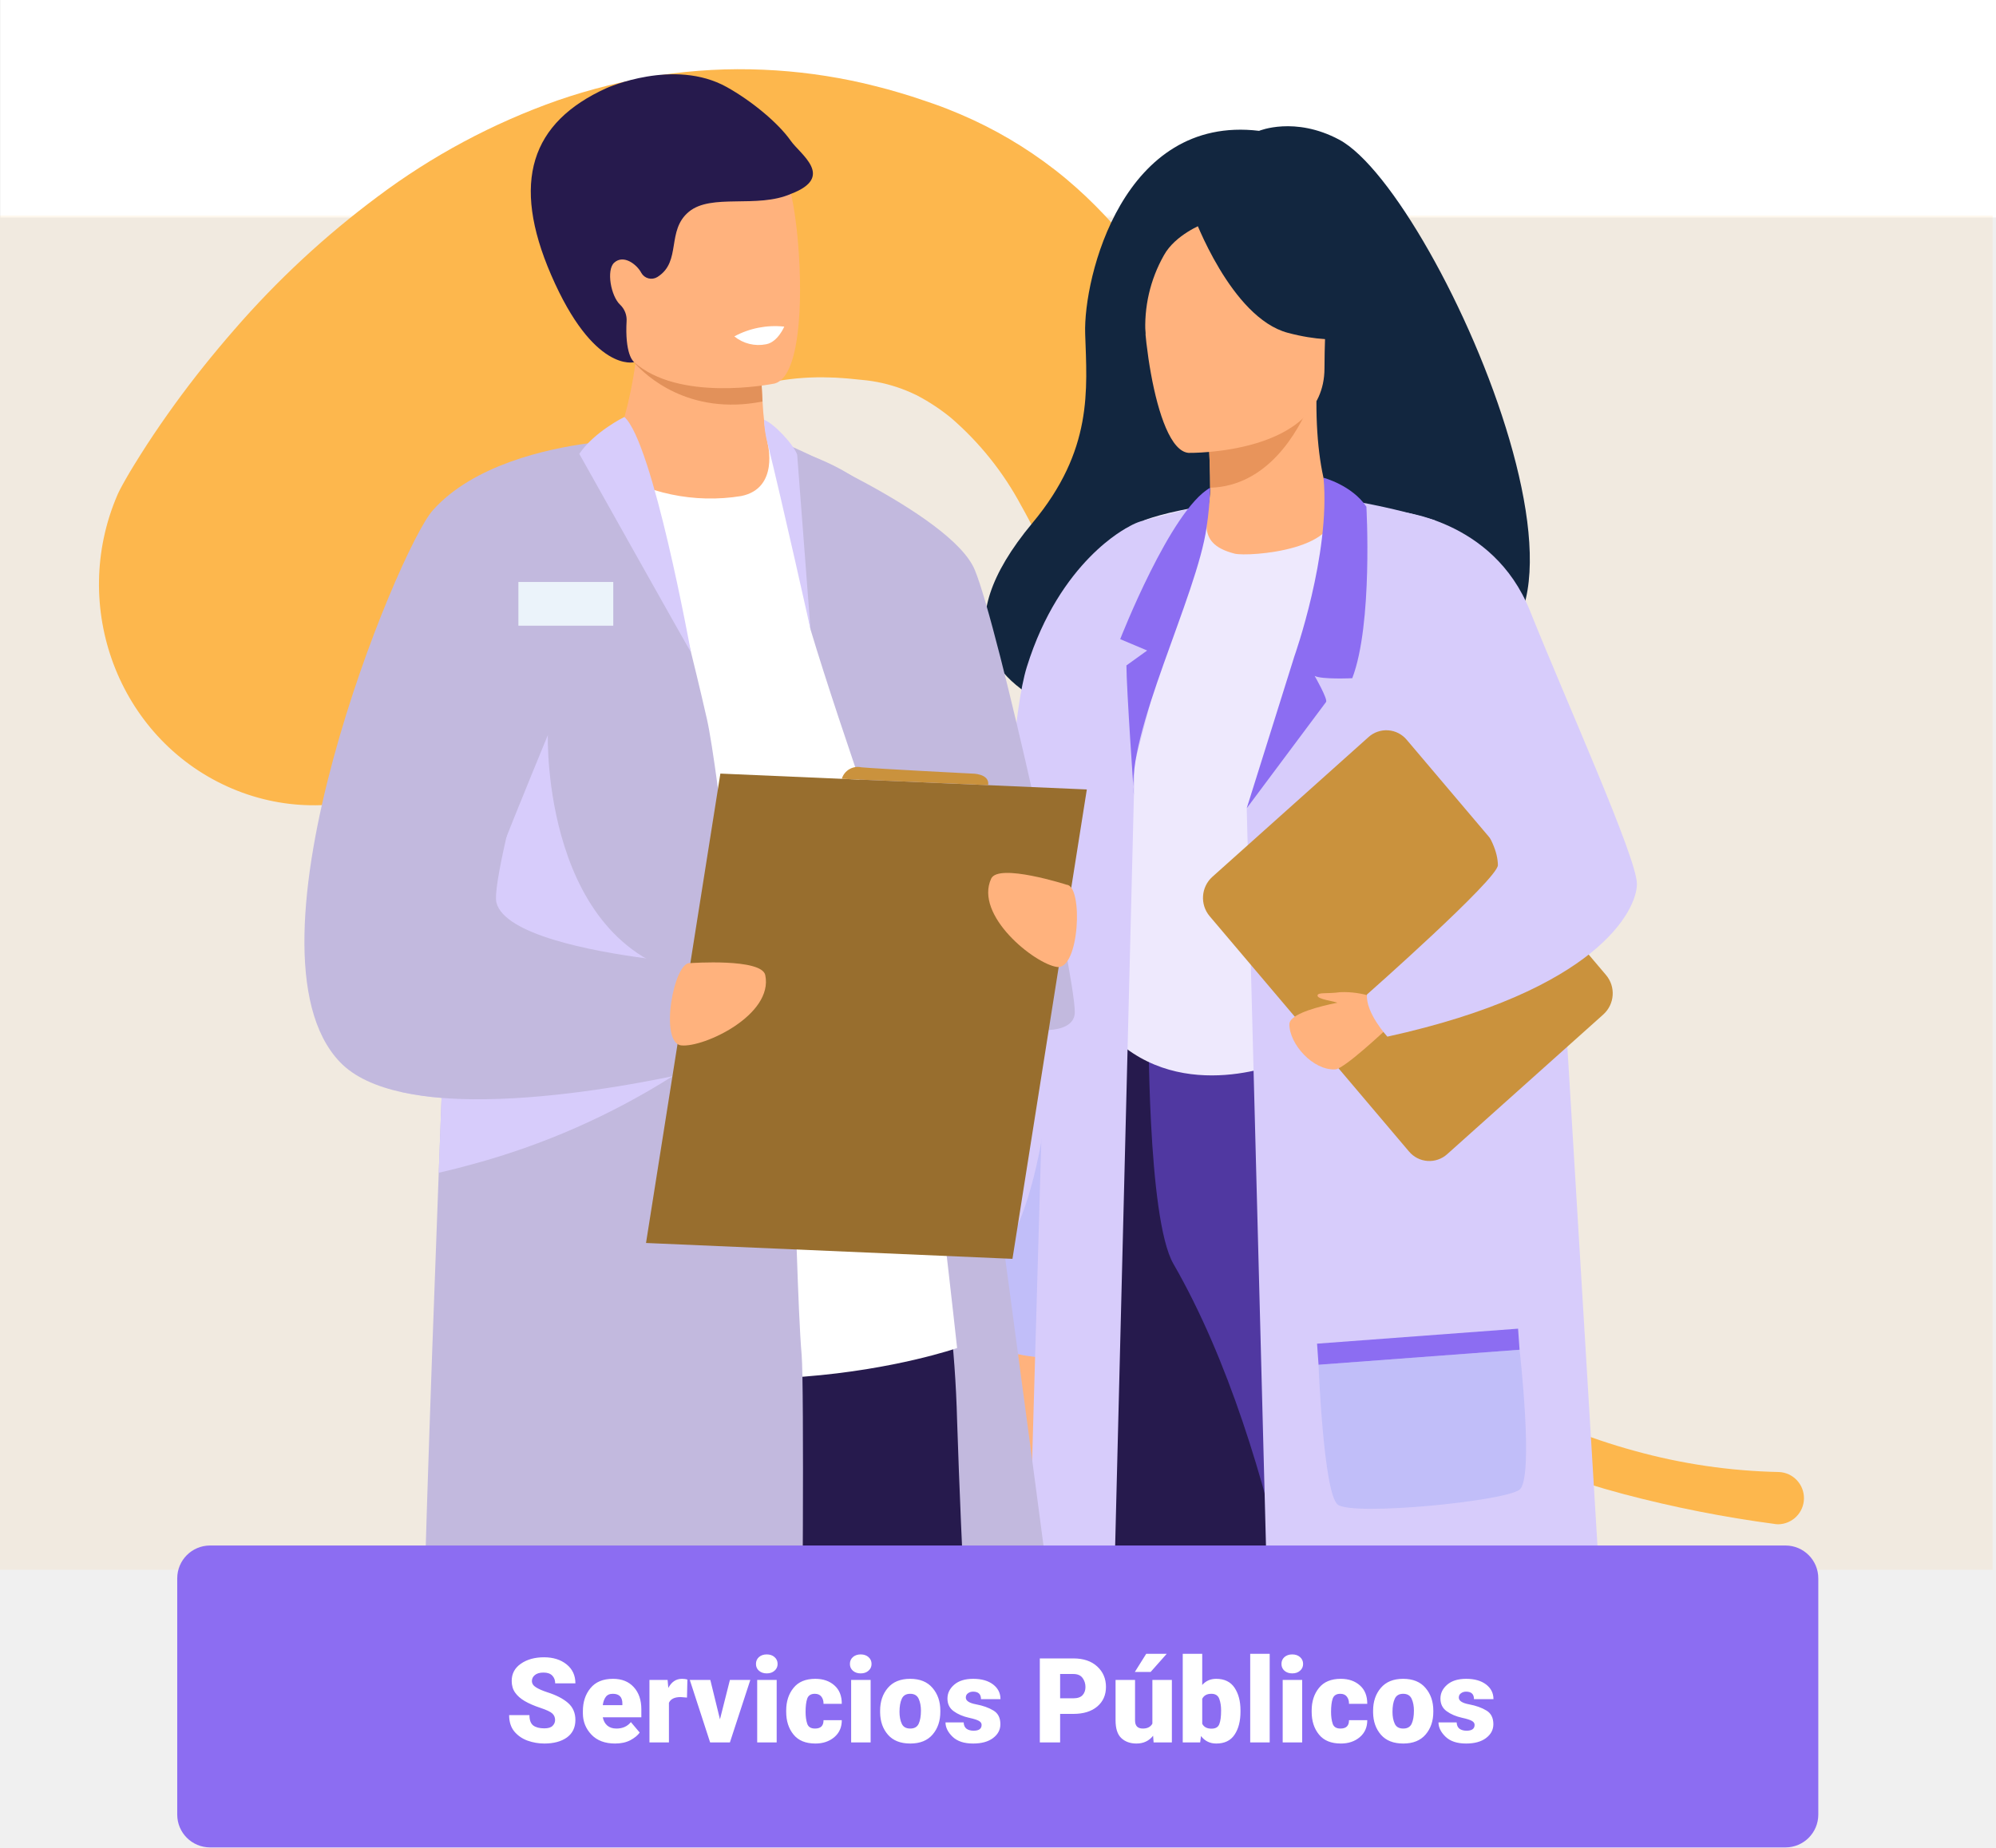
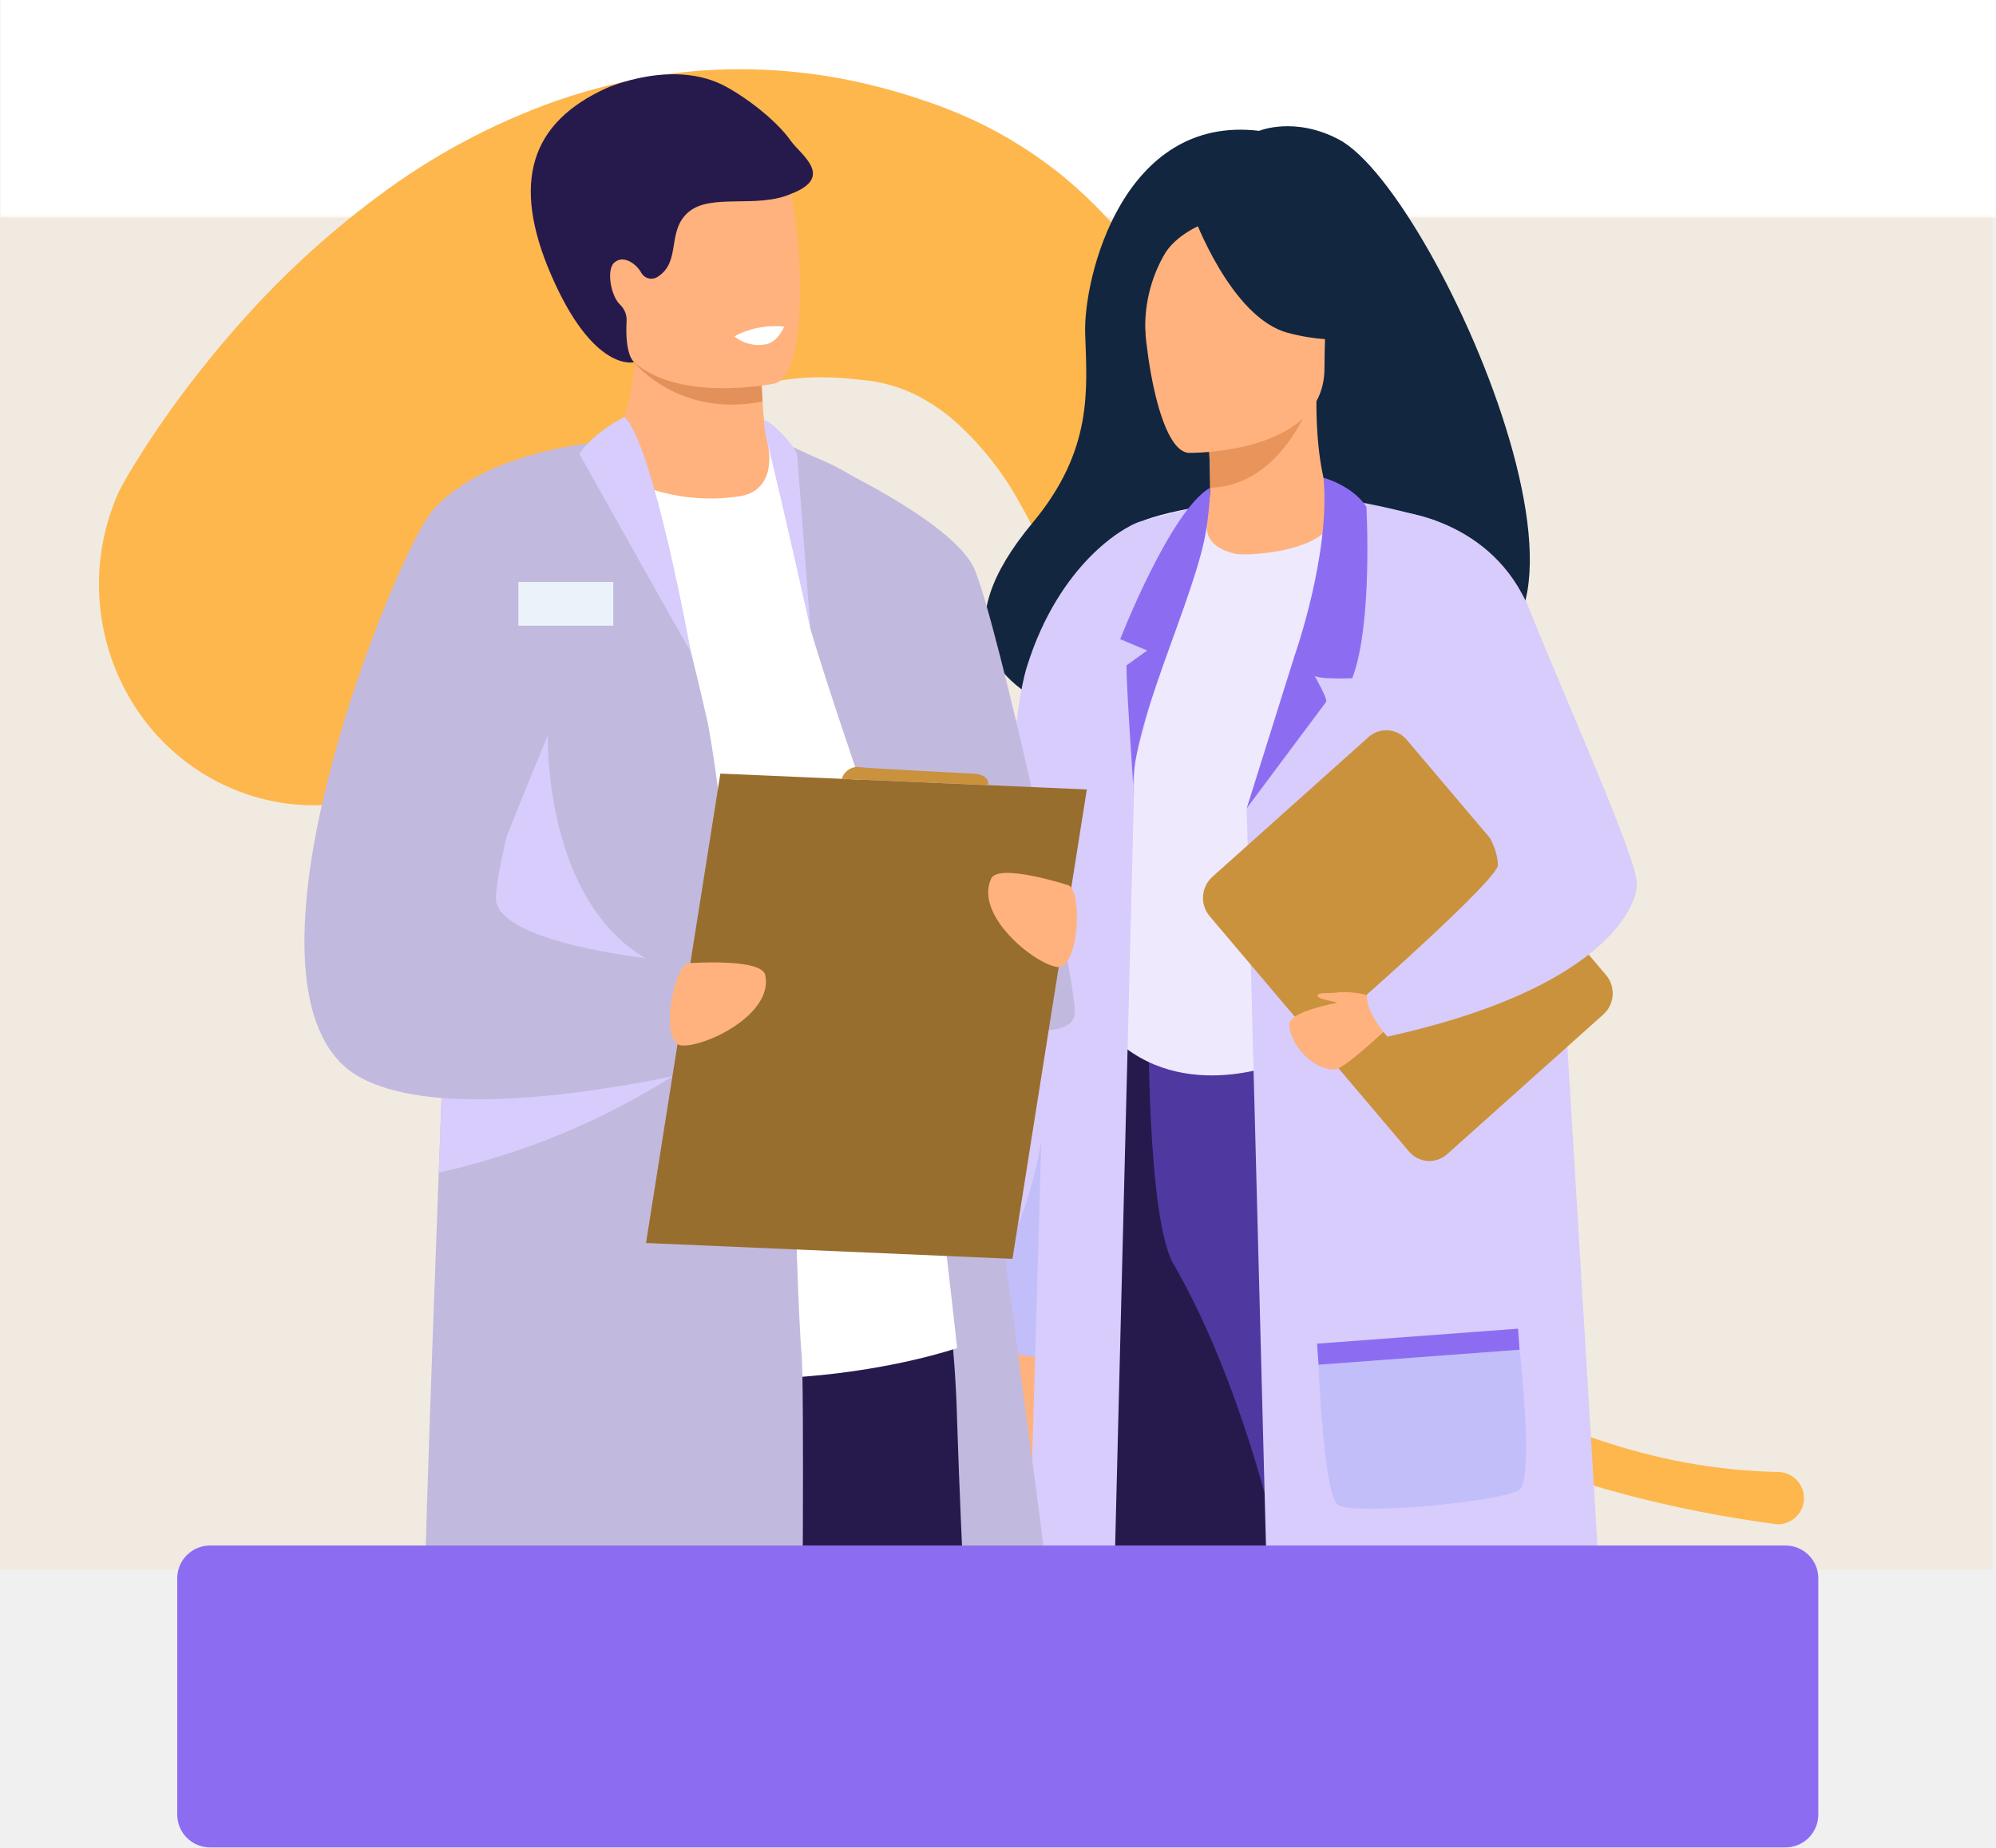
<svg xmlns="http://www.w3.org/2000/svg" width="304.072" height="281.481" viewBox="0 0 304.072 281.481">
  <defs>
    <clipPath id="clip-path">
      <rect id="Rectángulo_44120" data-name="Rectángulo 44120" width="293" height="239.183" fill="none" />
    </clipPath>
  </defs>
-   <g id="Grupo_132240" data-name="Grupo 132240" transform="translate(-1116.207 -516.519)">
+   <g id="Grupo_132220" data-name="Grupo 132220" transform="translate(-1116.207 -516.519)">
    <g id="Grupo_132120" data-name="Grupo 132120" transform="translate(1116.207 516.519)">
      <g id="Grupo_132135" data-name="Grupo 132135" transform="translate(0 0.001)">
        <rect id="Rectángulo_44119" data-name="Rectángulo 44119" width="304" height="33.139" transform="translate(0.072 0)" fill="#fff" />
        <g id="Image_Place_Holder" data-name="Image Place Holder" transform="translate(0 32.838)" opacity="0.1">
          <rect id="Image_Place_Holder-2" data-name="Image Place Holder-2" width="303.554" height="206.345" fill="#fdb74d" />
        </g>
      </g>
      <g id="Grupo_130838" data-name="Grupo 130838" transform="translate(6.038 0)">
        <g id="Grupo_132137" data-name="Grupo 132137" transform="translate(0 0)">
          <g id="Grupo_132136" data-name="Grupo 132136" clip-path="url(#clip-path)">
            <g id="Grupo_130781" data-name="Grupo 130781" transform="translate(9.038 10.543)">
              <path id="Trazado_138127" data-name="Trazado 138127" d="M1321.387,471a185.978,185.978,0,0,1-23.093-4.564,137.768,137.768,0,0,1-22.24-8.024A101.293,101.293,0,0,1,1255.44,445.8a72.57,72.57,0,0,1-9.1-8.657c-.69-.817-1.4-1.618-2.051-2.483-.33-.427-.668-.848-.991-1.284l-.949-1.331c-.642-.889-1.215-1.78-1.825-2.677-.567-.914-1.156-1.823-1.687-2.755a92.5,92.5,0,0,1-9.352-23.829c-2.091-8.149-3.393-16.259-4.659-24.05-.625-3.9-1.258-7.724-1.957-11.435-.342-1.86-.715-3.677-1.095-5.478-.2-.889-.391-1.786-.6-2.66l-.653-2.71c-1.825-7.542-3.713-14.832-5.974-21.713-1.128-3.437-2.341-6.768-3.671-9.945q-1-2.38-2.076-4.638c-.721-1.5-1.489-2.945-2.276-4.339a46.82,46.82,0,0,0-10.7-13.37,30.539,30.539,0,0,0-2.973-2.144c-.5-.322-1.009-.613-1.515-.9l-.761-.406c-.241-.112-.475-.232-.72-.337a23.52,23.52,0,0,0-6.056-1.8c-.522-.078-1.044-.147-1.569-.188l-1.991-.2c-.687-.071-1.363-.088-2.038-.141-.673-.033-1.337-.028-2-.051a39.16,39.16,0,0,0-7.546.7,35.245,35.245,0,0,0-6.833,2.021,35.964,35.964,0,0,0-6.25,3.284,52.631,52.631,0,0,0-11.265,10.1,80.387,80.387,0,0,0-9.447,14.052,87.583,87.583,0,0,0-3.787,7.968c-.561,1.348-1.082,2.7-1.544,4.011-.227.656-.438,1.3-.618,1.9-.089.3-.172.595-.23.846a3.242,3.242,0,0,0-.071.339c0,.038-.016.1,0,.106l.008.011s0,.025.022-.017l.1-.176c-7.307,17-26.639,24.7-43.18,17.187s-24.026-27.383-16.719-44.387l.081-.187.248-.511.177-.341.3-.558.554-.984c.358-.632.707-1.208,1.055-1.78.693-1.141,1.386-2.225,2.071-3.29,1.381-2.119,2.785-4.149,4.225-6.141,2.878-3.976,5.923-7.76,9.13-11.442a137.735,137.735,0,0,1,21.772-20.213,102.226,102.226,0,0,1,27.441-14.685,88.06,88.06,0,0,1,15.529-3.831,81.53,81.53,0,0,1,15.845-.845,84.224,84.224,0,0,1,15.271,2.064c1.221.305,2.444.588,3.644.919,1.192.347,2.393.673,3.562,1.054l1.747.58c.592.2,1.126.376,1.819.622,1.317.463,2.618.976,3.9,1.525a65.1,65.1,0,0,1,14.453,8.487c.558.427,1.1.876,1.643,1.32.523.443,1.036.883,1.544,1.331,1.01.9,2,1.826,2.95,2.786a70.919,70.919,0,0,1,5.314,5.953,77.773,77.773,0,0,1,8.259,12.866,94.986,94.986,0,0,1,5.546,13.235,146,146,0,0,1,5.9,25.828c1.2,8.4,1.829,16.589,2.339,24.543l.192,3.107c.066,1.066.1,2.113.154,3.17.073,2.093.128,4.172.146,6.217.049,4.1,0,8.092-.023,12.009-.051,7.836-.091,15.384.522,22.676a76.288,76.288,0,0,0,4.374,20.884c.3.825.654,1.624.983,2.44l.544,1.2.271.6c.093.2.2.381.3.573l.6,1.143c.207.378.433.748.648,1.123.419.761.912,1.482,1.378,2.224.484.733.993,1.449,1.508,2.171.544.7,1.05,1.43,1.629,2.111l.851,1.035c.285.345.589.676.884,1.016.587.679,1.211,1.33,1.837,1.982s1.282,1.277,1.923,1.919,1.335,1.236,2.006,1.854c.7.585,1.388,1.184,2.1,1.761.719.558,1.424,1.152,2.165,1.695,1.462,1.112,2.971,2.161,4.523,3.163.773.5,1.549,1,2.343,1.473l1.189.716,1.212.676a91.564,91.564,0,0,0,20.569,8.388,89.025,89.025,0,0,0,21.981,3.221,3.984,3.984,0,0,1-.131,7.964,3.6,3.6,0,0,1-.423-.031Z" transform="translate(-1066.038 -249.335)" fill="#fdb74d" />
              <g id="Grupo_130952" data-name="Grupo 130952" transform="translate(31.298 0.773)">
                <g id="Grupo_130925" data-name="Grupo 130925" transform="translate(103.678 7.917)">
                  <g id="Grupo_130900" data-name="Grupo 130900" transform="translate(1.611 180.885)">
                    <path id="Trazado_138272" data-name="Trazado 138272" d="M1205.5,441.935s-3.6,12.993-2.747,16.241,4.642,9.309,6.327,9.094,0-20.785,0-20.785Z" transform="translate(-1202.624 -441.935)" fill="#ffb27d" />
                  </g>
                  <g id="Grupo_130901" data-name="Grupo 130901">
                    <path id="Trazado_138273" data-name="Trazado 138273" d="M1254.971,260.21c-6.773-3.613-12.2-1.343-12.2-1.343-20.729-2.5-26.776,22.343-26.495,30.9s1.231,17.734-8.027,28.84c-26.74,32.088,29.262,33.5,29.262,33.5.474-25.637,30.37-16.282,29.059-13.682C1304.89,347.882,1270.378,268.427,1254.971,260.21Z" transform="translate(-1201.013 -258.164)" fill="#12263f" />
                  </g>
                  <g id="Grupo_130902" data-name="Grupo 130902" transform="translate(1.741 61.123)">
                    <path id="Trazado_138274" data-name="Trazado 138274" d="M1202.766,443.923s.316,1.559,3.462,2.345a21.085,21.085,0,0,0,6.415.363c.619-.045,1.284-.1,1.984-.188,1.334-.15,2.813-.377,4.455-.694l-1.156-70.483,4.828-55s-10.307,5.008-15.362,21.246c-3.879,12.471-4.531,66.183-4.625,90.443C1202.738,439.285,1202.766,443.923,1202.766,443.923Z" transform="translate(-1202.754 -320.262)" fill="#d7ccfb" />
                  </g>
                  <g id="Grupo_130903" data-name="Grupo 130903" transform="translate(1.741 134.985)" opacity="0.3">
                    <path id="Trazado_138275" data-name="Trazado 138275" d="M1202.766,445.105s.316,1.558,3.462,2.345a21.086,21.086,0,0,0,6.415.363l-.928-52.51s-.766,28.671-8.947,37.829C1202.738,440.463,1202.766,445.105,1202.766,445.105Z" transform="translate(-1202.754 -395.303)" fill="#8c9df4" />
                  </g>
                  <g id="Grupo_130904" data-name="Grupo 130904" transform="translate(80.711 331.055)">
                    <path id="Trazado_138276" data-name="Trazado 138276" d="M1304.457,597.289s6.275,5.887,5.051,10.07-6.888,6.972-7.653,12.084-3.83,7.9-6.581,7.9H1282.14s-2.028-3.6,2.873-4.682,6.744-7.093,6.438-12.669a100.952,100.952,0,0,1,.459-13.013l10.408-2.478Z" transform="translate(-1281.724 -594.502)" fill="#23417c" />
                  </g>
                  <g id="Grupo_130905" data-name="Grupo 130905" transform="translate(14.574 336.343)">
                    <path id="Trazado_138277" data-name="Trazado 138277" d="M1251.342,599.874s2.258,24.94-.5,26.334l-35.258-.075s0-4.183,5.663-5.112,15.607-4.339,17.3-11.93S1251.342,599.874,1251.342,599.874Z" transform="translate(-1215.587 -599.874)" fill="#23417c" />
                  </g>
                  <g id="Grupo_130906" data-name="Grupo 130906" transform="translate(10.704 131.67)">
                    <path id="Trazado_138278" data-name="Trazado 138278" d="M1222.553,391.937s-10.166,32.525-10.82,43.6,19.431,157.312,20.239,162.413c.766,4.809,6.572,7.874,6.572,7.874a8.579,8.579,0,0,0,6.486.514c5.291-1.535,6.964-3.375,6.964-3.375s7.912-104.3,3.016-141.552a606.252,606.252,0,0,1-4.954-69.474Z" transform="translate(-1211.717 -391.935)" fill="#261a4d" />
                  </g>
                  <g id="Grupo_130907" data-name="Grupo 130907" transform="translate(24.914 130.703)">
                    <path id="Trazado_138279" data-name="Trazado 138279" d="M1265.62,390.952s15.506,21.388,16.948,35.844,2.267,65.24,5.348,79.334,14.394,41.216,14.394,85.175a8.574,8.574,0,0,1-4.808,3.862,38.809,38.809,0,0,1-4.227,1.2,6.592,6.592,0,0,1-7.434-3.628c-7.65-15.832-32.018-66.9-33.266-77.5-.885-7.5-6.076-52.53-22.858-81.662-4.029-6.994-3.787-37.481-3.787-37.481Z" transform="translate(-1225.927 -390.952)" fill="#5038a1" />
                  </g>
                  <g id="Grupo_130908" data-name="Grupo 130908" transform="translate(11.987 57.089)">
                    <path id="Trazado_138280" data-name="Trazado 138280" d="M1278.464,347.894a148.123,148.123,0,0,1,0,16.753c-.349,6.057-6.309,14.174-7.155,16.178-2.121,5.033-4.515,5.852-4.515,5.852l-18.513,4.665-1.551,10.188s-15.533,6.82-26.309-3.74c-9.377-9.187-8.522-37.94-4.771-53.041a118.063,118.063,0,0,1,9.49-25.592s13.916-5.645,38.558-1.429Z" transform="translate(-1213 -316.164)" fill="#eee9fd" />
                  </g>
                  <g id="Grupo_130909" data-name="Grupo 130909" transform="translate(39.874 57.095)">
                    <path id="Trazado_138281" data-name="Trazado 138281" d="M1257.036,316.17a104.115,104.115,0,0,1,12.52,2.953l3.491,43.866h-32.16l12.084-32.586Z" transform="translate(-1240.887 -316.17)" fill="#d7ccfb" />
                  </g>
                  <g id="Grupo_130910" data-name="Grupo 130910" transform="translate(39.874 95.186)">
                    <path id="Trazado_138282" data-name="Trazado 138282" d="M1240.887,363.6l3.53,135.153s17.618,8.6,51.277,0l-8.678-143.88Z" transform="translate(-1240.887 -354.869)" fill="#d7ccfb" />
                  </g>
                  <g id="Grupo_130911" data-name="Grupo 130911" transform="translate(33.215 92.027)">
                    <path id="Trazado_138283" data-name="Trazado 138283" d="M1295.228,394.954l-23.8,21.3a4.05,4.05,0,0,1-5.824-.413h0l-30.364-35.846a4.328,4.328,0,0,1,.4-5.987l23.8-21.3a4.05,4.05,0,0,1,5.824.412h0l30.364,35.846a4.325,4.325,0,0,1-.4,5.986Z" transform="translate(-1234.228 -351.66)" fill="#ca923d" />
                  </g>
                  <g id="Grupo_130912" data-name="Grupo 130912" transform="translate(46.37 132.634)">
                    <path id="Trazado_138284" data-name="Trazado 138284" d="M1260.022,392.914c-.338.093-12.639,1.575-12.639,4.191,0,3.022,3.606,7.069,7,6.879,1.377-.077,7.724-6.077,7.724-6.077Z" transform="translate(-1247.383 -392.914)" fill="#ffb27d" />
                  </g>
                  <g id="Grupo_130913" data-name="Grupo 130913" transform="translate(33.746 41.892)">
                    <path id="Trazado_138285" data-name="Trazado 138285" d="M1253.7,316.107c-1.4-3.49-2.217-8.8-2.194-15.383l-.93.188-15.627,3.181s.356,5.055.366,9.817v.119c.019,4.134-2.718,8.287,3.735,9.927C1241.051,324.464,1256.644,323.436,1253.7,316.107Z" transform="translate(-1234.76 -300.724)" fill="#ffb27d" />
                  </g>
                  <g id="Grupo_130914" data-name="Grupo 130914" transform="translate(33.941 42.08)">
                    <path id="Trazado_138286" data-name="Trazado 138286" d="M1234.954,304.1s.356,5.055.366,9.817c8.745-.254,13.368-8.454,15.261-13Z" transform="translate(-1234.954 -300.915)" fill="#e8945b" />
                  </g>
                  <g id="Grupo_130915" data-name="Grupo 130915" transform="translate(24.13 13.886)">
                    <path id="Trazado_138287" data-name="Trazado 138287" d="M1232.033,308.156s20.69.351,20.7-12.894,2.695-22.125-10.515-22.909-15.782,4.268-16.832,8.689S1226.652,307.723,1232.033,308.156Z" transform="translate(-1225.143 -272.272)" fill="#ffb27d" />
                  </g>
                  <g id="Grupo_130916" data-name="Grupo 130916" transform="translate(31.787 10.945)">
                    <path id="Trazado_138288" data-name="Trazado 138288" d="M1232.8,271.976s5.665,15.544,14.358,17.842,12.466-.1,12.466-.1a25.509,25.509,0,0,1-8.053-14.951S1237.073,264.579,1232.8,271.976Z" transform="translate(-1232.8 -269.283)" fill="#12263f" />
                  </g>
                  <g id="Grupo_130917" data-name="Grupo 130917" transform="translate(22.714 12.368)">
                    <path id="Trazado_138289" data-name="Trazado 138289" d="M1234.2,273.263s-4.2,1.614-5.93,4.763a21.907,21.907,0,0,0-2.8,12.163s-4.268-10.564.529-16.536C1231.092,267.311,1234.2,273.263,1234.2,273.263Z" transform="translate(-1223.727 -270.729)" fill="#12263f" />
                  </g>
                  <g id="Grupo_130918" data-name="Grupo 130918" transform="translate(50.663 131.932)">
                    <path id="Trazado_138290" data-name="Trazado 138290" d="M1260.022,392.9a13.711,13.711,0,0,0-4.919-.689c-1.97.284-3.427-.04-3.427.527s2.544.833,3.084,1.105S1260.022,392.9,1260.022,392.9Z" transform="translate(-1251.676 -392.201)" fill="#ffb27d" />
                  </g>
                  <g id="Grupo_130919" data-name="Grupo 130919" transform="translate(56.021 58.658)">
                    <path id="Trazado_138291" data-name="Trazado 138291" d="M1263.7,317.758s14.687,1.059,20.318,15.128,16.312,37.69,16.312,41.663-5.967,16.223-38.013,23.267c0,0-3.315-3.585-3.114-6.419,0,0,20-17.662,19.95-19.727-.1-3.9-3.28-9.056-20.843-27.118C1253.536,339.643,1263.7,317.758,1263.7,317.758Z" transform="translate(-1257.034 -317.758)" fill="#d7ccfb" />
                  </g>
                  <g id="Grupo_130920" data-name="Grupo 130920" transform="translate(39.874 53.563)">
                    <path id="Trazado_138292" data-name="Trazado 138292" d="M1248.154,339.764s5.513-15.511,4.436-27.183c0,0,4.3,1.114,6.528,4.406,0,0,1.009,17.851-2.151,26.133,0,0-4.706.217-5.733-.352,0,0,2.053,3.573,1.737,3.979s-12.084,16.185-12.084,16.185Z" transform="translate(-1240.887 -312.581)" fill="#8c6df2" />
                  </g>
                  <g id="Grupo_130921" data-name="Grupo 130921" transform="translate(6.385 57.795)">
                    <path id="Trazado_138293" data-name="Trazado 138293" d="M1223.827,356.071l-3.475,139s-8.215.325-12.954-4.872l4.321-150.611s4.523-18.124,13.423-20.416l8.9-2.292Z" transform="translate(-1207.398 -316.881)" fill="#d7ccfb" />
                  </g>
                  <g id="Grupo_130922" data-name="Grupo 130922" transform="translate(20.601 55.08)">
                    <path id="Trazado_138294" data-name="Trazado 138294" d="M1235.32,314.122a49.544,49.544,0,0,1-.545,6.021c-1.459,10.466-12.3,31.451-11.072,40.818,0,0-1.142-16.3-1.142-19.764l3.16-2.273-4.107-1.732S1229.28,317.523,1235.32,314.122Z" transform="translate(-1221.614 -314.122)" fill="#8c6df2" />
                  </g>
                  <g id="Grupo_130923" data-name="Grupo 130923" transform="translate(50.589 183.21)">
                    <path id="Rectángulo_41162" data-name="Rectángulo 41162" d="M1282.453,447.51l-30.624,2.284-.227-3.212,30.624-2.284Z" transform="translate(-1251.602 -444.298)" fill="#8c6df2" />
                  </g>
                  <g id="Grupo_130924" data-name="Grupo 130924" transform="translate(50.815 186.423)" opacity="0.3">
                    <path id="Trazado_138295" data-name="Trazado 138295" d="M1282.453,447.561s2.231,19.523,0,21.31-25.542,4.059-27.71,2.273-2.915-21.3-2.915-21.3Z" transform="translate(-1251.828 -447.561)" fill="#8c9df4" />
                  </g>
                </g>
                <g id="Grupo_130951" data-name="Grupo 130951">
                  <g id="Grupo_130949" data-name="Grupo 130949">
                    <g id="Grupo_130926" data-name="Grupo 130926" transform="translate(33.993 357.667)">
                      <path id="Trazado_138296" data-name="Trazado 138296" d="M1131.328,626.034h19.917a50.528,50.528,0,0,0-1.589-7.348,21.354,21.354,0,0,0-1.128-2.953c-1.937-3.974-14.239-1.446-14.239-1.446s-1.142,1.006-2.035,4.851A41.773,41.773,0,0,0,1131.328,626.034Z" transform="translate(-1131.328 -613.495)" fill="#233862" />
                    </g>
                    <g id="Grupo_130927" data-name="Grupo 130927" transform="translate(68.323 56.202)">
                      <path id="Trazado_138297" data-name="Trazado 138297" d="M1167.887,307.219s15.87,2.864,19.458,12.493S1211.2,484.876,1211.2,484.876s-10.036,8.176-31.581,5.24S1167.887,307.219,1167.887,307.219Z" transform="translate(-1165.658 -307.219)" fill="#c2b9de" />
                    </g>
                    <g id="Grupo_130928" data-name="Grupo 130928" transform="translate(94.172 349.982)">
                      <path id="Trazado_138298" data-name="Trazado 138298" d="M1191.509,620.091c.055,2.786.4,5.422,1.378,6.462h39.391c-.5-1.466-1.915-3.668-5.962-4.344-4.6-.765-11.759-3.039-15.941-7.579a12.293,12.293,0,0,1-3.086-5.746c-1.854-8.482-15.32,2.6-15.32,2.6A70.314,70.314,0,0,0,1191.509,620.091Z" transform="translate(-1191.507 -605.687)" fill="#233862" />
                    </g>
                    <g id="Grupo_130929" data-name="Grupo 130929" transform="translate(48.17 167.473)">
                      <path id="Trazado_138299" data-name="Trazado 138299" d="M1208.472,611.114c-4.4,1.444-12.814,5.851-18.16,3.778-3.454-1.338-22.761-58.749-24.013-83.862a66.012,66.012,0,0,0-.989-7.481c-1.144-6.481-3.143-15.386-5.448-25.214-6.178-26.331-14.535-59.271-14.354-69.8.28-16.339,47.374-3.425,47.374-3.425a179.494,179.494,0,0,1,3.885,32.812c1.279,38.523,4.8,103.594,14.363,148.783A3.887,3.887,0,0,1,1208.472,611.114Z" transform="translate(-1145.505 -420.266)" fill="#261a4d" />
                    </g>
                    <g id="Grupo_130930" data-name="Grupo 130930" transform="translate(25.621 169.899)">
                      <path id="Trazado_138300" data-name="Trazado 138300" d="M1175.786,428.632l-24.9,185.484s-10.934,2.711-19.437.541c0,0-7.289-98.649-6.682-122.5s-5.231-63.816,1.333-68.223S1175.786,428.632,1175.786,428.632Z" transform="translate(-1122.957 -422.731)" fill="#6bb7bf" />
                    </g>
                    <g id="Grupo_130931" data-name="Grupo 130931" transform="translate(25.623 53.674)">
                      <path id="Trazado_138301" data-name="Trazado 138301" d="M1122.958,315.68s26.164-17.391,44.929-8.5c2.99,1.416,6.4,5.372,8.844,8.138,6.783,7.683,20.037,129.738,20.037,129.738s-37.625,13.1-73.81-4.446Z" transform="translate(-1122.958 -304.65)" fill="#fff" />
                    </g>
                    <g id="Grupo_130932" data-name="Grupo 130932" transform="translate(72.041 55.761)">
                      <path id="Trazado_138302" data-name="Trazado 138302" d="M1169.376,306.771s26.487,11.158,30.074,19.732,15.246,61.223,15.246,67.4-20.3,1.378-23.569-8.577c-2.715-8.268-11.868-33.671-16.694-49.736Z" transform="translate(-1169.376 -306.771)" fill="#c2b9de" />
                    </g>
                    <g id="Grupo_130937" data-name="Grupo 130937" transform="translate(34.487)">
                      <g id="Grupo_130933" data-name="Grupo 130933" transform="translate(11.563 39.938)">
                        <path id="Trazado_138303" data-name="Trazado 138303" d="M1163.876,315.021a29.137,29.137,0,0,1-20.491-4.291,61.93,61.93,0,0,0,4.369-15.859c.024-.187.042-.368.06-.543a16.716,16.716,0,0,0,.072-3.633h14.946s4.088,1.921,4.088,3.248q0,1.066.017,2.038c.03,1.772.1,3.309.192,4.634a43.337,43.337,0,0,0,.766,6.344S1169.714,313.844,1163.876,315.021Z" transform="translate(-1143.385 -290.695)" fill="#ffb27d" />
                      </g>
                      <g id="Grupo_130934" data-name="Grupo 130934" transform="translate(15.61 42.77)">
                        <path id="Trazado_138304" data-name="Trazado 138304" d="M1167.123,300.661c-11.325,2.249-17.9-4.111-19.373-5.744-.21-.233-.317-.372-.317-.372.119-.061.245-.117.377-.171,4.213-1.755,13.782-.36,19.125,1.654C1166.965,297.794,1167.033,299.336,1167.123,300.661Z" transform="translate(-1147.433 -293.573)" fill="#e2915a" />
                      </g>
                      <g id="Grupo_130935" data-name="Grupo 130935" transform="translate(9.378 9.214)">
                        <path id="Trazado_138305" data-name="Trazado 138305" d="M1144.05,287.679c2.023,11.2,16.077,10.827,22.151,10.125,1.709-.2,2.784-.42,2.784-.42,1.928-.53,3-3.65,3.5-7.737.992-8.09-.261-19.963-1.59-23-2-4.57-5.77-9.512-19.923-5.946S1141.453,273.333,1144.05,287.679Z" transform="translate(-1141.2 -259.481)" fill="#ffb27d" />
                      </g>
                      <g id="Grupo_130936" data-name="Grupo 130936">
                        <path id="Trazado_138306" data-name="Trazado 138306" d="M1171.424,260.25c-1.934-2.756-6.032-6.117-9.76-8.188-8-4.451-18.245.14-18.288.159-11.561,5.225-14.579,14.317-8.451,28.479,6.481,14.976,12.652,13.288,12.652,13.288s-1.31-.839-1.191-5.505c.007-.266.016-.486.029-.677a3.186,3.186,0,0,0-.964-2.554c-1.437-1.318-2.137-5.3-.933-6.412,1.451-1.338,3.488.287,4.14,1.537a1.75,1.75,0,0,0,2.433.644c.036-.022.071-.044.105-.069,3.6-2.338,1.261-7.014,4.7-9.875s10.414-.46,15.572-2.739C1178.217,265.762,1172.879,262.329,1171.424,260.25Z" transform="translate(-1131.823 -250.12)" fill="#261a4d" />
                      </g>
                    </g>
                    <g id="Grupo_130938" data-name="Grupo 130938" transform="translate(18.154 55.803)">
                      <path id="Trazado_138307" data-name="Trazado 138307" d="M1173.036,496.3q-3.419.9-6.775,1.476c-1.982.347-3.955.605-5.932.778-11.2,1-22.444-.618-35.59-4.493q-4.44-1.31-9.192-2.96c-.338-.117.862-35.851,2.251-72.709.141-3.805.288-7.624.431-11.418q.1-2.411.186-4.8c1.258-32.6,2.505-62.038,2.768-63.625.6-3.587,1.164-6.645,1.776-9.294,1.791-7.723,4.015-11.958,8.865-15.6.472-.369,4.35-2.378,7.77-4.127,2.835-1.448,5.352-2.711,5.352-2.711h0c1.128.568,2.482,3.224,3.9,6.952,2.6,6.871,5.414,17.394,7.373,25.253a.177.177,0,0,1,.008.04h0c1.259,5.073,2.162,9.026,2.419,10.16.437,1.915,1.013,5.621,1.692,10.646.921,6.838,2.02,16.12,3.184,26.652q.18,1.624.359,3.286.207,1.894.416,3.832c.044.414.089.83.132,1.245.448,4.17.9,8.477,1.349,12.853.373,3.617,5.71,6.233,6.078,9.912.213,2.165.656,22.093,1.227,28.456C1173.488,450.647,1173.2,494.16,1173.036,496.3Z" transform="translate(-1115.489 -306.814)" fill="#c2b9de" />
                    </g>
                    <g id="Grupo_130939" data-name="Grupo 130939" transform="translate(22.266 100.679)">
                      <path id="Trazado_138308" data-name="Trazado 138308" d="M1134.421,352.406c-.016.074-.907,32.964,23.16,36.96s8.077,5.05,8.077,5.05-45.283-1.978-46.031-3.208S1134.421,352.406,1134.421,352.406Z" transform="translate(-1119.601 -352.406)" fill="#d7ccfb" />
                    </g>
                    <g id="Grupo_130940" data-name="Grupo 130940" transform="translate(14.928 145.097)">
                      <path id="Trazado_138309" data-name="Trazado 138309" d="M1154.756,404.193s-.451.329-1.318.9c-.015.008-.03.018-.045.028a111.413,111.413,0,0,1-30.435,13.381q-2.5.7-5.161,1.309c.14-3.805.287-7.624.43-11.418a45.513,45.513,0,0,1-5.964-.848c.062-.5.128-1,.192-1.5,2.018-.851,4.021-1.673,5.959-2.449,1.575-.634,3.1-1.236,4.545-1.8,6.516-2.544,11.348-4.269,11.348-4.269l19.293,6.282Z" transform="translate(-1112.263 -397.533)" fill="#d7ccfb" />
                    </g>
                    <g id="Grupo_130941" data-name="Grupo 130941" transform="translate(0 55.805)">
                      <path id="Trazado_138310" data-name="Trazado 138310" d="M1159.862,402.219s-2.479.636-6.425,1.454a.1.1,0,0,0-.042.009c-7.277,1.5-19.51,3.611-30.437,3.5-1.613-.018-3.2-.083-4.731-.206a45.508,45.508,0,0,1-5.964-.848c-3.995-.867-7.34-2.333-9.528-4.626-16.255-17.02,8.87-78.106,14.153-84.05,6.168-6.939,17.427-9.373,23.64-10.209.26-.033.508-.068.751-.1,2.185-.268,3.588-.323,3.665-.326h0s-.487,1.61-1.3,4.342c-.317,1.057-.685,2.284-1.088,3.652-3.817,12.853-11.185,38.112-14.432,52.357-1.19,5.217-1.827,8.95-1.536,10.065,1.267,4.865,14.4,7.366,22.721,8.473,3.471.461,6.1.679,6.695.726a.847.847,0,0,1,.122.009l.479,2.028,1.149,4.866,1.133,4.779Z" transform="translate(-1097.335 -306.816)" fill="#c2b9de" />
                    </g>
                    <g id="Grupo_130942" data-name="Grupo 130942" transform="translate(52.04 106.552)">
                      <path id="Trazado_138311" data-name="Trazado 138311" d="M1205.2,432.308l-55.824-2.417,11.327-71.519,35.508,1.537,20.318.88Z" transform="translate(-1149.375 -358.372)" fill="#986e2e" />
                    </g>
                    <g id="Grupo_130943" data-name="Grupo 130943" transform="translate(55.686 135.321)">
                      <path id="Trazado_138312" data-name="Trazado 138312" d="M1156.13,387.709s10.867-.779,11.412,1.825c1.271,6.07-9.342,11.054-12.781,10.713S1153.624,387.3,1156.13,387.709Z" transform="translate(-1153.021 -387.6)" fill="#ffb27d" />
                    </g>
                    <g id="Grupo_130944" data-name="Grupo 130944" transform="translate(104.167 121.685)">
                      <path id="Trazado_138313" data-name="Trazado 138313" d="M1213.473,375.554s-10.4-3.342-11.514-.938c-2.6,5.6,6.6,12.976,10.024,13.462S1216,375.755,1213.473,375.554Z" transform="translate(-1201.502 -373.747)" fill="#ffb27d" />
                    </g>
                    <g id="Grupo_130945" data-name="Grupo 130945" transform="translate(41.875 52.214)">
                      <path id="Trazado_138314" data-name="Trazado 138314" d="M1146.075,303.167s-4.572,2.24-6.865,5.62c0,0,17.089,30.5,17.014,30.218S1150.446,307.074,1146.075,303.167Z" transform="translate(-1139.21 -303.167)" fill="#d7ccfb" />
                    </g>
                    <g id="Grupo_130946" data-name="Grupo 130946" transform="translate(70.024 52.644)">
                      <path id="Trazado_138315" data-name="Trazado 138315" d="M1167.359,303.6c1.505.584,4.391,3.624,5.043,5.3l2.032,26.628s-4.338-19.541-6.546-28.374A15.327,15.327,0,0,1,1167.359,303.6Z" transform="translate(-1167.359 -303.604)" fill="#d7ccfb" />
                    </g>
                    <g id="Grupo_130947" data-name="Grupo 130947" transform="translate(81.87 105.577)">
                      <path id="Trazado_138316" data-name="Trazado 138316" d="M1179.2,359.155a2.543,2.543,0,0,1,2.984-1.754c2.542.23,16.816.953,16.816.953s2.753-.046,2.5,1.767Z" transform="translate(-1179.205 -357.382)" fill="#ca923d" />
                    </g>
                    <g id="Grupo_130948" data-name="Grupo 130948" transform="translate(65.494 38.371)">
                      <path id="Trazado_138317" data-name="Trazado 138317" d="M1162.829,290.67a5.836,5.836,0,0,0,4.843,1.2c1.773-.319,2.765-2.689,2.765-2.689A13.073,13.073,0,0,0,1162.829,290.67Z" transform="translate(-1162.829 -289.104)" fill="#fff" />
                    </g>
                  </g>
                  <g id="Grupo_130950" data-name="Grupo 130950" transform="translate(32.6 77.356)">
                    <rect id="Rectángulo_41163" data-name="Rectángulo 41163" width="14.453" height="6.662" fill="#ebf3fa" />
                  </g>
                </g>
              </g>
            </g>
          </g>
        </g>
      </g>
    </g>
    <g id="Grupo_132127" data-name="Grupo 132127" transform="translate(1143.207 752)">
      <rect id="Rectángulo_41171" data-name="Rectángulo 41171" width="250" height="46" rx="5" fill="#8c6df2" />
-       <text id="Servicios_Públicos" data-name="Servicios Públicos" transform="translate(50 30)" fill="#fff" font-size="18" font-family="Roboto-Black, Roboto" font-weight="800">
-         <tspan x="0" y="0">Servicios Públicos</tspan>
-       </text>
    </g>
  </g>
</svg>
